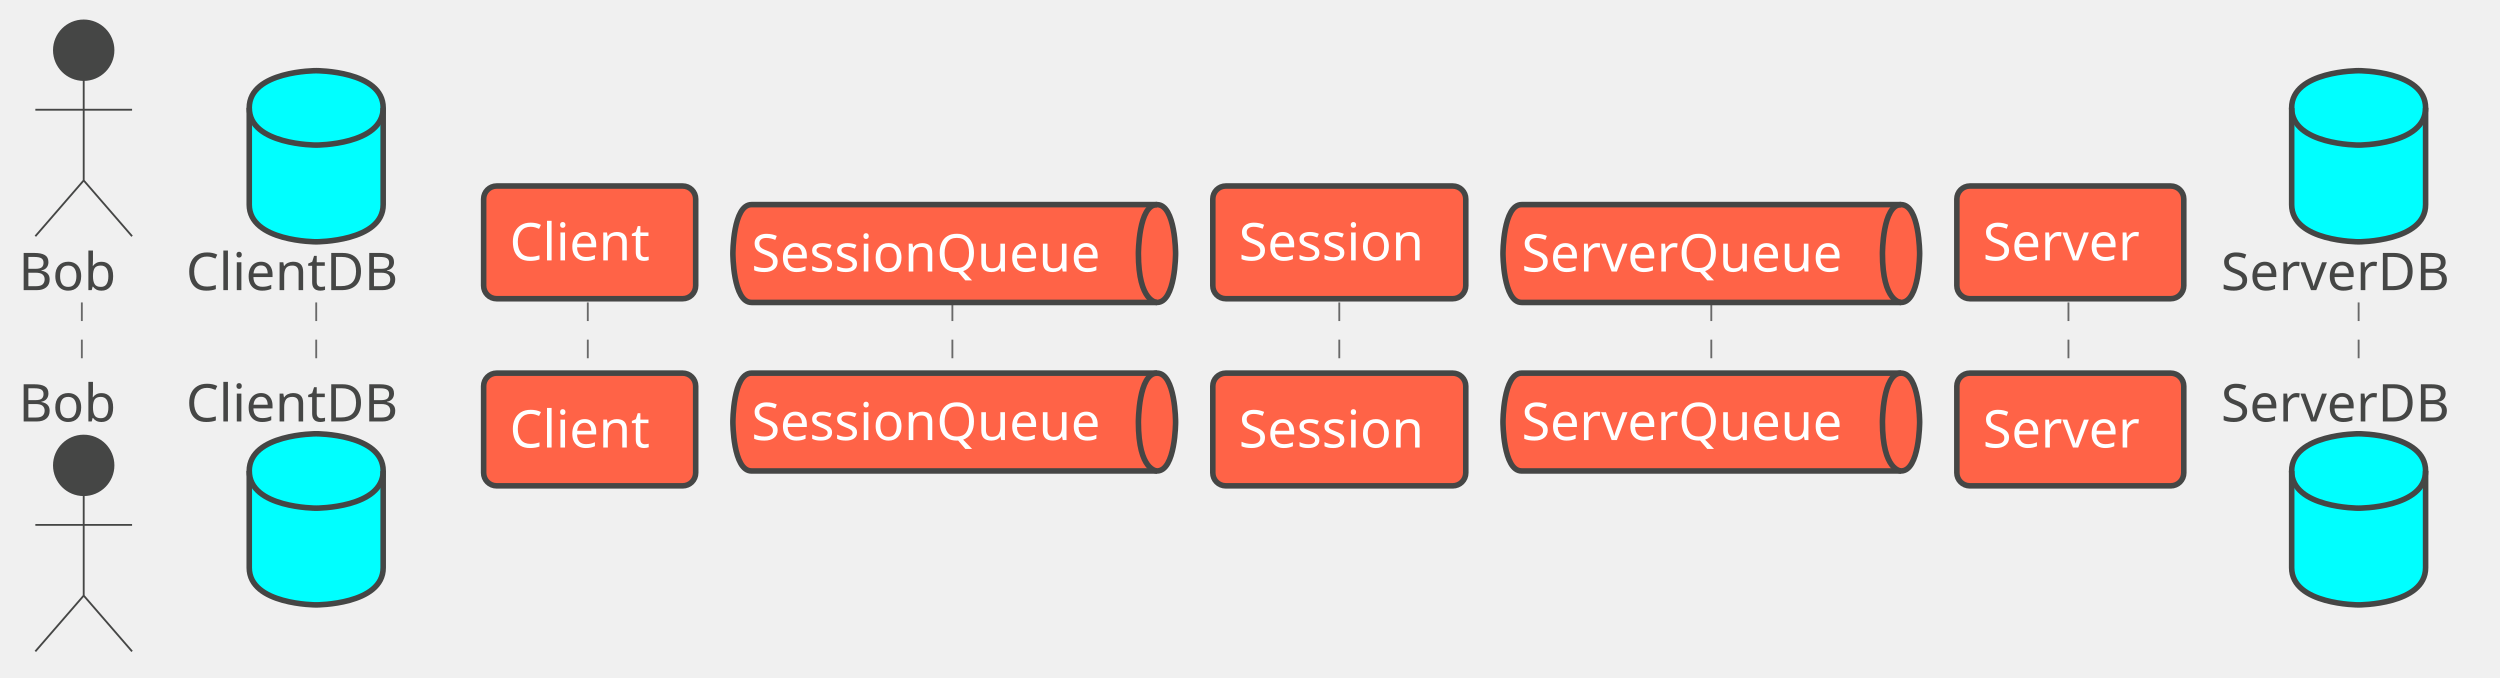
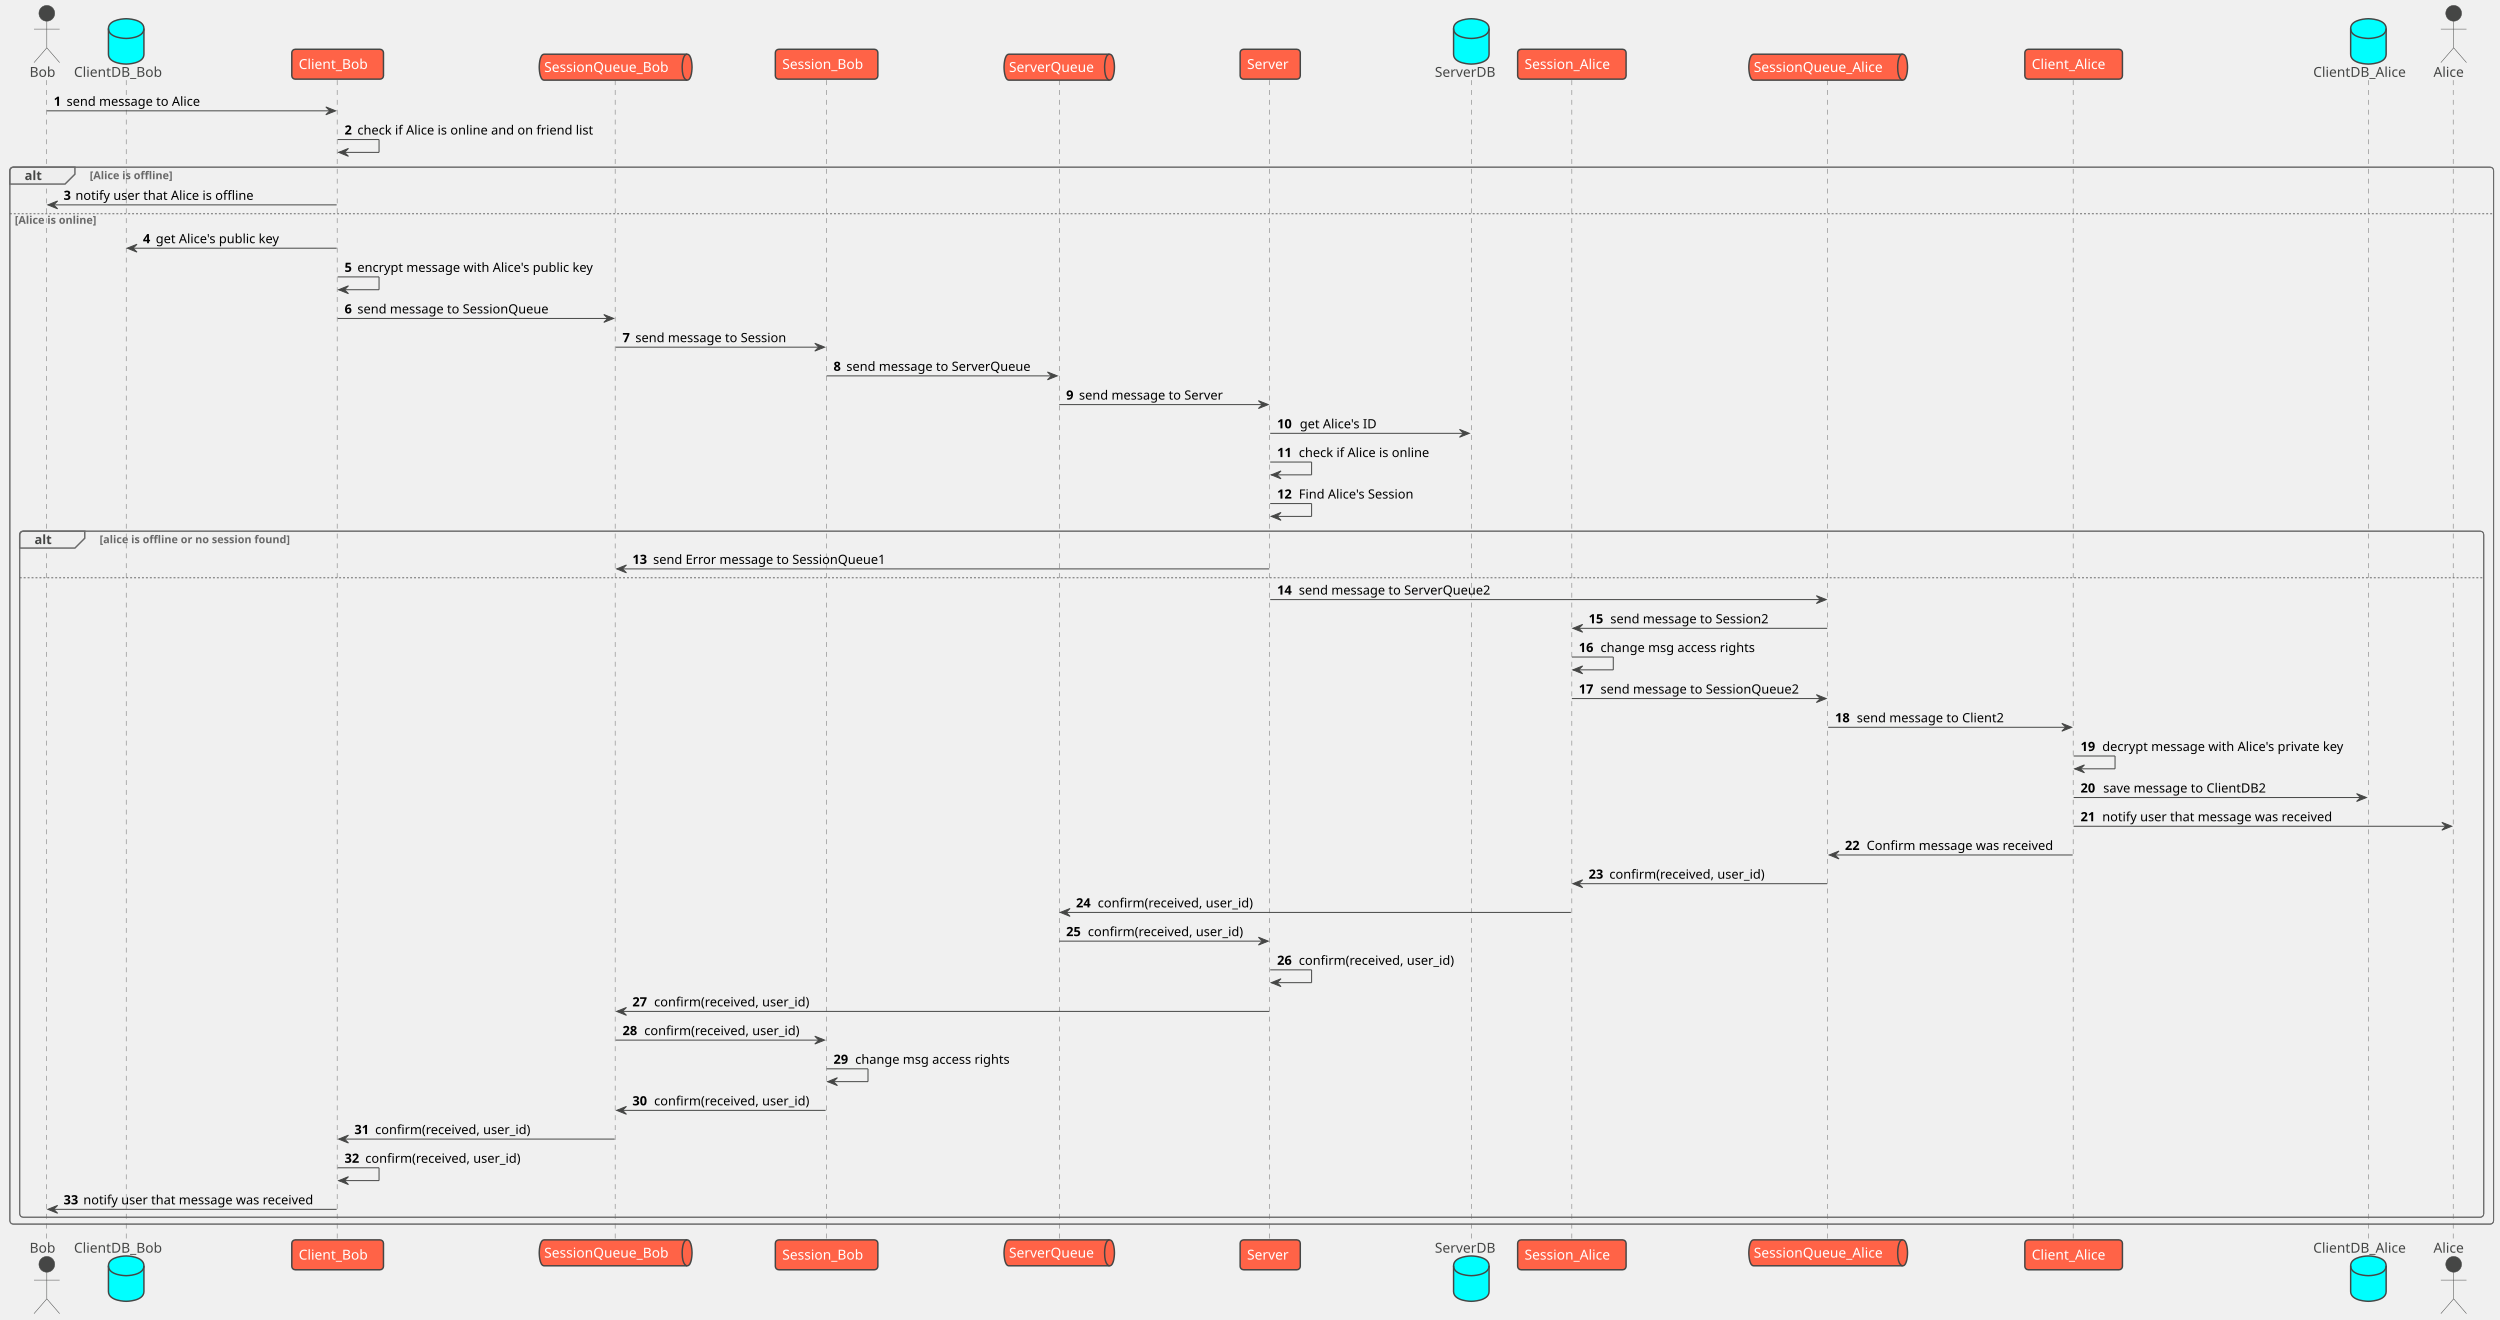
- <svg xmlns="http://www.w3.org/2000/svg" contentStyleType="text/css" height="182px" preserveAspectRatio="none" style="width:672px;height:182px;background:#FFFFFF;" version="1.1" viewBox="0 0 672 182" width="672px" zoomAndPan="magnify">
+ <svg xmlns="http://www.w3.org/2000/svg" contentStyleType="text/css" height="1339px" preserveAspectRatio="none" style="width:2536px;height:1339px;background:#FFFFFF;" version="1.1" viewBox="0 0 2536 1339" width="2536px" zoomAndPan="magnify">
  <defs />
  <g>
-     <line style="stroke:#696969;stroke-width:0.5;stroke-dasharray:5.0,5.0;" x1="22" x2="22" y1="81.297" y2="101.297" />
-     <line style="stroke:#696969;stroke-width:0.5;stroke-dasharray:5.0,5.0;" x1="85" x2="85" y1="81.297" y2="101.297" />
-     <line style="stroke:#696969;stroke-width:0.5;stroke-dasharray:5.0,5.0;" x1="158" x2="158" y1="81.297" y2="101.297" />
-     <line style="stroke:#696969;stroke-width:0.5;stroke-dasharray:5.0,5.0;" x1="256" x2="256" y1="81.297" y2="101.297" />
-     <line style="stroke:#696969;stroke-width:0.5;stroke-dasharray:5.0,5.0;" x1="360" x2="360" y1="81.297" y2="101.297" />
-     <line style="stroke:#696969;stroke-width:0.5;stroke-dasharray:5.0,5.0;" x1="460" x2="460" y1="81.297" y2="101.297" />
-     <line style="stroke:#696969;stroke-width:0.5;stroke-dasharray:5.0,5.0;" x1="556" x2="556" y1="81.297" y2="101.297" />
-     <line style="stroke:#696969;stroke-width:0.5;stroke-dasharray:5.0,5.0;" x1="634" x2="634" y1="81.297" y2="101.297" />
-     <text fill="#454645" font-family="sans-serif" font-size="14" lengthAdjust="spacing" textLength="29" x="5" y="77.995">Bob</text>
-     <ellipse cx="22.5" cy="13.5" fill="#454645" rx="8" ry="8" style="stroke:#454645;stroke-width:0.5;" />
-     <path d="M22.5,21.5 L22.5,48.5 M9.5,29.5 L35.5,29.5 M22.5,48.5 L9.5,63.5 M22.5,48.5 L35.5,63.5 " fill="none" style="stroke:#454645;stroke-width:0.5;" />
-     <text fill="#454645" font-family="sans-serif" font-size="14" lengthAdjust="spacing" textLength="29" x="5" y="113.292">Bob</text>
-     <ellipse cx="22.5" cy="125.094" fill="#454645" rx="8" ry="8" style="stroke:#454645;stroke-width:0.5;" />
-     <path d="M22.5,133.094 L22.5,160.094 M9.5,141.094 L35.5,141.094 M22.5,160.094 L9.5,175.094 M22.5,160.094 L35.5,175.094 " fill="none" style="stroke:#454645;stroke-width:0.5;" />
-     <text fill="#454645" font-family="sans-serif" font-size="14" lengthAdjust="spacing" textLength="64" x="50" y="77.995">ClientDB</text>
-     <path d="M67,29 C67,19 85,19 85,19 C85,19 103,19 103,29 L103,55 C103,65 85,65 85,65 C85,65 67,65 67,55 L67,29 " fill="#00FFFF" style="stroke:#454645;stroke-width:1.5;" />
-     <path d="M67,29 C67,39 85,39 85,39 C85,39 103,39 103,29 " fill="none" style="stroke:#454645;stroke-width:1.5;" />
-     <text fill="#454645" font-family="sans-serif" font-size="14" lengthAdjust="spacing" textLength="64" x="50" y="113.292">ClientDB</text>
-     <path d="M67,126.594 C67,116.594 85,116.594 85,116.594 C85,116.594 103,116.594 103,126.594 L103,152.594 C103,162.594 85,162.594 85,162.594 C85,162.594 67,162.594 67,152.594 L67,126.594 " fill="#00FFFF" style="stroke:#454645;stroke-width:1.5;" />
-     <path d="M67,126.594 C67,136.594 85,136.594 85,136.594 C85,136.594 103,136.594 103,126.594 " fill="none" style="stroke:#454645;stroke-width:1.5;" />
-     <rect fill="#FF6347" height="30.297" rx="3.5" ry="3.5" style="stroke:#454645;stroke-width:1.5;" width="57" x="130" y="50" />
-     <text fill="#FFFFFF" font-family="sans-serif" font-size="14" lengthAdjust="spacing" textLength="43" x="137" y="69.995">Client</text>
-     <rect fill="#FF6347" height="30.297" rx="3.5" ry="3.5" style="stroke:#454645;stroke-width:1.5;" width="57" x="130" y="100.297" />
-     <text fill="#FFFFFF" font-family="sans-serif" font-size="14" lengthAdjust="spacing" textLength="43" x="137" y="120.292">Client</text>
-     <path d="M202,55 L311,55 C316,55 316,68.148 316,68.148 C316,68.148 316,81.297 311,81.297 L202,81.297 C197,81.297 197,68.148 197,68.148 C197,68.148 197,55 202,55 " fill="#FF6347" style="stroke:#454645;stroke-width:1.5;" />
-     <path d="M311,55 C306,55 306,68.148 306,68.148 C306,81.297 311,81.297 311,81.297 " fill="none" style="stroke:#454645;stroke-width:1.5;" />
-     <text fill="#FFFFFF" font-family="sans-serif" font-size="14" lengthAdjust="spacing" textLength="99" x="202" y="72.995">SessionQueue</text>
-     <path d="M202,100.297 L311,100.297 C316,100.297 316,113.445 316,113.445 C316,113.445 316,126.594 311,126.594 L202,126.594 C197,126.594 197,113.445 197,113.445 C197,113.445 197,100.297 202,100.297 " fill="#FF6347" style="stroke:#454645;stroke-width:1.5;" />
-     <path d="M311,100.297 C306,100.297 306,113.445 306,113.445 C306,126.594 311,126.594 311,126.594 " fill="none" style="stroke:#454645;stroke-width:1.5;" />
-     <text fill="#FFFFFF" font-family="sans-serif" font-size="14" lengthAdjust="spacing" textLength="99" x="202" y="118.292">SessionQueue</text>
-     <rect fill="#FF6347" height="30.297" rx="3.5" ry="3.5" style="stroke:#454645;stroke-width:1.5;" width="68" x="326" y="50" />
-     <text fill="#FFFFFF" font-family="sans-serif" font-size="14" lengthAdjust="spacing" textLength="54" x="333" y="69.995">Session</text>
-     <rect fill="#FF6347" height="30.297" rx="3.5" ry="3.5" style="stroke:#454645;stroke-width:1.5;" width="68" x="326" y="100.297" />
-     <text fill="#FFFFFF" font-family="sans-serif" font-size="14" lengthAdjust="spacing" textLength="54" x="333" y="120.292">Session</text>
-     <path d="M409,55 L511,55 C516,55 516,68.148 516,68.148 C516,68.148 516,81.297 511,81.297 L409,81.297 C404,81.297 404,68.148 404,68.148 C404,68.148 404,55 409,55 " fill="#FF6347" style="stroke:#454645;stroke-width:1.5;" />
-     <path d="M511,55 C506,55 506,68.148 506,68.148 C506,81.297 511,81.297 511,81.297 " fill="none" style="stroke:#454645;stroke-width:1.5;" />
-     <text fill="#FFFFFF" font-family="sans-serif" font-size="14" lengthAdjust="spacing" textLength="92" x="409" y="72.995">ServerQueue</text>
-     <path d="M409,100.297 L511,100.297 C516,100.297 516,113.445 516,113.445 C516,113.445 516,126.594 511,126.594 L409,126.594 C404,126.594 404,113.445 404,113.445 C404,113.445 404,100.297 409,100.297 " fill="#FF6347" style="stroke:#454645;stroke-width:1.5;" />
-     <path d="M511,100.297 C506,100.297 506,113.445 506,113.445 C506,126.594 511,126.594 511,126.594 " fill="none" style="stroke:#454645;stroke-width:1.5;" />
-     <text fill="#FFFFFF" font-family="sans-serif" font-size="14" lengthAdjust="spacing" textLength="92" x="409" y="118.292">ServerQueue</text>
-     <rect fill="#FF6347" height="30.297" rx="3.5" ry="3.5" style="stroke:#454645;stroke-width:1.5;" width="61" x="526" y="50" />
-     <text fill="#FFFFFF" font-family="sans-serif" font-size="14" lengthAdjust="spacing" textLength="47" x="533" y="69.995">Server</text>
-     <rect fill="#FF6347" height="30.297" rx="3.5" ry="3.5" style="stroke:#454645;stroke-width:1.5;" width="61" x="526" y="100.297" />
-     <text fill="#FFFFFF" font-family="sans-serif" font-size="14" lengthAdjust="spacing" textLength="47" x="533" y="120.292">Server</text>
-     <text fill="#454645" font-family="sans-serif" font-size="14" lengthAdjust="spacing" textLength="68" x="597" y="77.995">ServerDB</text>
-     <path d="M616,29 C616,19 634,19 634,19 C634,19 652,19 652,29 L652,55 C652,65 634,65 634,65 C634,65 616,65 616,55 L616,29 " fill="#00FFFF" style="stroke:#454645;stroke-width:1.5;" />
-     <path d="M616,29 C616,39 634,39 634,39 C634,39 652,39 652,29 " fill="none" style="stroke:#454645;stroke-width:1.5;" />
-     <text fill="#454645" font-family="sans-serif" font-size="14" lengthAdjust="spacing" textLength="68" x="597" y="113.292">ServerDB</text>
-     <path d="M616,126.594 C616,116.594 634,116.594 634,116.594 C634,116.594 652,116.594 652,126.594 L652,152.594 C652,162.594 634,162.594 634,162.594 C634,162.594 616,162.594 616,152.594 L616,126.594 " fill="#00FFFF" style="stroke:#454645;stroke-width:1.5;" />
-     <path d="M616,126.594 C616,136.594 634,136.594 634,136.594 C634,136.594 652,136.594 652,126.594 " fill="none" style="stroke:#454645;stroke-width:1.5;" />
+     <rect fill="none" height="1072.188" rx="3.5" ry="3.5" style="stroke:#696969;stroke-width:1.0;" width="2519.5" x="10" y="169.562" />
+     <rect fill="none" height="695.922" rx="3.5" ry="3.5" style="stroke:#696969;stroke-width:1.0;" width="2499.5" x="20" y="538.828" />
+     <line style="stroke:#696969;stroke-width:0.5;stroke-dasharray:5.0,5.0;" x1="47" x2="47" y1="81.297" y2="1258.75" />
+     <line style="stroke:#696969;stroke-width:0.5;stroke-dasharray:5.0,5.0;" x1="128" x2="128" y1="81.297" y2="1258.75" />
+     <line style="stroke:#696969;stroke-width:0.5;stroke-dasharray:5.0,5.0;" x1="342" x2="342" y1="81.297" y2="1258.75" />
+     <line style="stroke:#696969;stroke-width:0.5;stroke-dasharray:5.0,5.0;" x1="624" x2="624" y1="81.297" y2="1258.75" />
+     <line style="stroke:#696969;stroke-width:0.5;stroke-dasharray:5.0,5.0;" x1="838.5" x2="838.5" y1="81.297" y2="1258.75" />
+     <line style="stroke:#696969;stroke-width:0.5;stroke-dasharray:5.0,5.0;" x1="1074.5" x2="1074.5" y1="81.297" y2="1258.75" />
+     <line style="stroke:#696969;stroke-width:0.5;stroke-dasharray:5.0,5.0;" x1="1288" x2="1288" y1="81.297" y2="1258.75" />
+     <line style="stroke:#696969;stroke-width:0.5;stroke-dasharray:5.0,5.0;" x1="1492.5" x2="1492.5" y1="81.297" y2="1258.75" />
+     <line style="stroke:#696969;stroke-width:0.5;stroke-dasharray:5.0,5.0;" x1="1594.5" x2="1594.5" y1="81.297" y2="1258.75" />
+     <line style="stroke:#696969;stroke-width:0.5;stroke-dasharray:5.0,5.0;" x1="1854" x2="1854" y1="81.297" y2="1258.75" />
+     <line style="stroke:#696969;stroke-width:0.5;stroke-dasharray:5.0,5.0;" x1="2103" x2="2103" y1="81.297" y2="1258.75" />
+     <line style="stroke:#696969;stroke-width:0.5;stroke-dasharray:5.0,5.0;" x1="2402.5" x2="2402.5" y1="81.297" y2="1258.75" />
+     <line style="stroke:#696969;stroke-width:0.5;stroke-dasharray:5.0,5.0;" x1="2488.5" x2="2488.5" y1="81.297" y2="1258.75" />
+     <text fill="#454645" font-family="sans-serif" font-size="14" lengthAdjust="spacing" textLength="29" x="30" y="77.995">Bob</text>
+     <ellipse cx="47.5" cy="13.5" fill="#454645" rx="8" ry="8" style="stroke:#454645;stroke-width:0.5;" />
+     <path d="M47.5,21.5 L47.5,48.5 M34.5,29.5 L60.5,29.5 M47.5,48.5 L34.5,63.5 M47.5,48.5 L60.5,63.5 " fill="none" style="stroke:#454645;stroke-width:0.5;" />
+     <text fill="#454645" font-family="sans-serif" font-size="14" lengthAdjust="spacing" textLength="29" x="30" y="1270.745">Bob</text>
+     <ellipse cx="47.5" cy="1282.547" fill="#454645" rx="8" ry="8" style="stroke:#454645;stroke-width:0.5;" />
+     <path d="M47.5,1290.547 L47.5,1317.547 M34.5,1298.547 L60.5,1298.547 M47.5,1317.547 L34.5,1332.547 M47.5,1317.547 L60.5,1332.547 " fill="none" style="stroke:#454645;stroke-width:0.5;" />
+     <text fill="#454645" font-family="sans-serif" font-size="14" lengthAdjust="spacing" textLength="100" x="75" y="77.995">ClientDB_Bob</text>
+     <path d="M110,29 C110,19 128,19 128,19 C128,19 146,19 146,29 L146,55 C146,65 128,65 128,65 C128,65 110,65 110,55 L110,29 " fill="#00FFFF" style="stroke:#454645;stroke-width:1.5;" />
+     <path d="M110,29 C110,39 128,39 128,39 C128,39 146,39 146,29 " fill="none" style="stroke:#454645;stroke-width:1.5;" />
+     <text fill="#454645" font-family="sans-serif" font-size="14" lengthAdjust="spacing" textLength="100" x="75" y="1270.745">ClientDB_Bob</text>
+     <path d="M110,1284.047 C110,1274.047 128,1274.047 128,1274.047 C128,1274.047 146,1274.047 146,1284.047 L146,1310.047 C146,1320.047 128,1320.047 128,1320.047 C128,1320.047 110,1320.047 110,1310.047 L110,1284.047 " fill="#00FFFF" style="stroke:#454645;stroke-width:1.5;" />
+     <path d="M110,1284.047 C110,1294.047 128,1294.047 128,1294.047 C128,1294.047 146,1294.047 146,1284.047 " fill="none" style="stroke:#454645;stroke-width:1.5;" />
+     <rect fill="#FF6347" height="30.297" rx="3.5" ry="3.5" style="stroke:#454645;stroke-width:1.5;" width="93" x="296" y="50" />
+     <text fill="#FFFFFF" font-family="sans-serif" font-size="14" lengthAdjust="spacing" textLength="79" x="303" y="69.995">Client_Bob</text>
+     <rect fill="#FF6347" height="30.297" rx="3.5" ry="3.5" style="stroke:#454645;stroke-width:1.5;" width="93" x="296" y="1257.75" />
+     <text fill="#FFFFFF" font-family="sans-serif" font-size="14" lengthAdjust="spacing" textLength="79" x="303" y="1277.745">Client_Bob</text>
+     <path d="M552,55 L697,55 C702,55 702,68.148 702,68.148 C702,68.148 702,81.297 697,81.297 L552,81.297 C547,81.297 547,68.148 547,68.148 C547,68.148 547,55 552,55 " fill="#FF6347" style="stroke:#454645;stroke-width:1.5;" />
+     <path d="M697,55 C692,55 692,68.148 692,68.148 C692,81.297 697,81.297 697,81.297 " fill="none" style="stroke:#454645;stroke-width:1.5;" />
+     <text fill="#FFFFFF" font-family="sans-serif" font-size="14" lengthAdjust="spacing" textLength="135" x="552" y="72.995">SessionQueue_Bob</text>
+     <path d="M552,1257.75 L697,1257.75 C702,1257.75 702,1270.898 702,1270.898 C702,1270.898 702,1284.047 697,1284.047 L552,1284.047 C547,1284.047 547,1270.898 547,1270.898 C547,1270.898 547,1257.75 552,1257.75 " fill="#FF6347" style="stroke:#454645;stroke-width:1.5;" />
+     <path d="M697,1257.75 C692,1257.75 692,1270.898 692,1270.898 C692,1284.047 697,1284.047 697,1284.047 " fill="none" style="stroke:#454645;stroke-width:1.5;" />
+     <text fill="#FFFFFF" font-family="sans-serif" font-size="14" lengthAdjust="spacing" textLength="135" x="552" y="1275.745">SessionQueue_Bob</text>
+     <rect fill="#FF6347" height="30.297" rx="3.5" ry="3.5" style="stroke:#454645;stroke-width:1.5;" width="104" x="786.5" y="50" />
+     <text fill="#FFFFFF" font-family="sans-serif" font-size="14" lengthAdjust="spacing" textLength="90" x="793.5" y="69.995">Session_Bob</text>
+     <rect fill="#FF6347" height="30.297" rx="3.5" ry="3.5" style="stroke:#454645;stroke-width:1.5;" width="104" x="786.5" y="1257.75" />
+     <text fill="#FFFFFF" font-family="sans-serif" font-size="14" lengthAdjust="spacing" textLength="90" x="793.5" y="1277.745">Session_Bob</text>
+     <path d="M1023.5,55 L1125.5,55 C1130.5,55 1130.5,68.148 1130.5,68.148 C1130.5,68.148 1130.5,81.297 1125.5,81.297 L1023.5,81.297 C1018.5,81.297 1018.5,68.148 1018.5,68.148 C1018.5,68.148 1018.5,55 1023.5,55 " fill="#FF6347" style="stroke:#454645;stroke-width:1.5;" />
+     <path d="M1125.5,55 C1120.5,55 1120.5,68.148 1120.5,68.148 C1120.5,81.297 1125.5,81.297 1125.5,81.297 " fill="none" style="stroke:#454645;stroke-width:1.5;" />
+     <text fill="#FFFFFF" font-family="sans-serif" font-size="14" lengthAdjust="spacing" textLength="92" x="1023.5" y="72.995">ServerQueue</text>
+     <path d="M1023.5,1257.75 L1125.5,1257.75 C1130.5,1257.75 1130.5,1270.898 1130.5,1270.898 C1130.5,1270.898 1130.5,1284.047 1125.5,1284.047 L1023.5,1284.047 C1018.5,1284.047 1018.5,1270.898 1018.5,1270.898 C1018.5,1270.898 1018.5,1257.75 1023.5,1257.75 " fill="#FF6347" style="stroke:#454645;stroke-width:1.5;" />
+     <path d="M1125.5,1257.75 C1120.5,1257.75 1120.5,1270.898 1120.5,1270.898 C1120.5,1284.047 1125.5,1284.047 1125.5,1284.047 " fill="none" style="stroke:#454645;stroke-width:1.5;" />
+     <text fill="#FFFFFF" font-family="sans-serif" font-size="14" lengthAdjust="spacing" textLength="92" x="1023.5" y="1275.745">ServerQueue</text>
+     <rect fill="#FF6347" height="30.297" rx="3.5" ry="3.5" style="stroke:#454645;stroke-width:1.5;" width="61" x="1258" y="50" />
+     <text fill="#FFFFFF" font-family="sans-serif" font-size="14" lengthAdjust="spacing" textLength="47" x="1265" y="69.995">Server</text>
+     <rect fill="#FF6347" height="30.297" rx="3.5" ry="3.5" style="stroke:#454645;stroke-width:1.5;" width="61" x="1258" y="1257.75" />
+     <text fill="#FFFFFF" font-family="sans-serif" font-size="14" lengthAdjust="spacing" textLength="47" x="1265" y="1277.745">Server</text>
+     <text fill="#454645" font-family="sans-serif" font-size="14" lengthAdjust="spacing" textLength="68" x="1455.5" y="77.995">ServerDB</text>
+     <path d="M1474.5,29 C1474.5,19 1492.5,19 1492.5,19 C1492.5,19 1510.5,19 1510.5,29 L1510.5,55 C1510.5,65 1492.5,65 1492.5,65 C1492.5,65 1474.5,65 1474.5,55 L1474.5,29 " fill="#00FFFF" style="stroke:#454645;stroke-width:1.5;" />
+     <path d="M1474.5,29 C1474.5,39 1492.5,39 1492.5,39 C1492.5,39 1510.5,39 1510.5,29 " fill="none" style="stroke:#454645;stroke-width:1.5;" />
+     <text fill="#454645" font-family="sans-serif" font-size="14" lengthAdjust="spacing" textLength="68" x="1455.5" y="1270.745">ServerDB</text>
+     <path d="M1474.5,1284.047 C1474.5,1274.047 1492.5,1274.047 1492.5,1274.047 C1492.5,1274.047 1510.5,1274.047 1510.5,1284.047 L1510.5,1310.047 C1510.5,1320.047 1492.5,1320.047 1492.5,1320.047 C1492.5,1320.047 1474.5,1320.047 1474.5,1310.047 L1474.5,1284.047 " fill="#00FFFF" style="stroke:#454645;stroke-width:1.5;" />
+     <path d="M1474.5,1284.047 C1474.5,1294.047 1492.5,1294.047 1492.5,1294.047 C1492.5,1294.047 1510.5,1294.047 1510.5,1284.047 " fill="none" style="stroke:#454645;stroke-width:1.5;" />
+     <rect fill="#FF6347" height="30.297" rx="3.5" ry="3.5" style="stroke:#454645;stroke-width:1.5;" width="110" x="1539.5" y="50" />
+     <text fill="#FFFFFF" font-family="sans-serif" font-size="14" lengthAdjust="spacing" textLength="96" x="1546.5" y="69.995">Session_Alice</text>
+     <rect fill="#FF6347" height="30.297" rx="3.5" ry="3.5" style="stroke:#454645;stroke-width:1.5;" width="110" x="1539.5" y="1257.75" />
+     <text fill="#FFFFFF" font-family="sans-serif" font-size="14" lengthAdjust="spacing" textLength="96" x="1546.5" y="1277.745">Session_Alice</text>
+     <path d="M1779,55 L1930,55 C1935,55 1935,68.148 1935,68.148 C1935,68.148 1935,81.297 1930,81.297 L1779,81.297 C1774,81.297 1774,68.148 1774,68.148 C1774,68.148 1774,55 1779,55 " fill="#FF6347" style="stroke:#454645;stroke-width:1.5;" />
+     <path d="M1930,55 C1925,55 1925,68.148 1925,68.148 C1925,81.297 1930,81.297 1930,81.297 " fill="none" style="stroke:#454645;stroke-width:1.5;" />
+     <text fill="#FFFFFF" font-family="sans-serif" font-size="14" lengthAdjust="spacing" textLength="141" x="1779" y="72.995">SessionQueue_Alice</text>
+     <path d="M1779,1257.75 L1930,1257.75 C1935,1257.75 1935,1270.898 1935,1270.898 C1935,1270.898 1935,1284.047 1930,1284.047 L1779,1284.047 C1774,1284.047 1774,1270.898 1774,1270.898 C1774,1270.898 1774,1257.75 1779,1257.75 " fill="#FF6347" style="stroke:#454645;stroke-width:1.5;" />
+     <path d="M1930,1257.75 C1925,1257.75 1925,1270.898 1925,1270.898 C1925,1284.047 1930,1284.047 1930,1284.047 " fill="none" style="stroke:#454645;stroke-width:1.5;" />
+     <text fill="#FFFFFF" font-family="sans-serif" font-size="14" lengthAdjust="spacing" textLength="141" x="1779" y="1275.745">SessionQueue_Alice</text>
+     <rect fill="#FF6347" height="30.297" rx="3.5" ry="3.5" style="stroke:#454645;stroke-width:1.5;" width="99" x="2054" y="50" />
+     <text fill="#FFFFFF" font-family="sans-serif" font-size="14" lengthAdjust="spacing" textLength="85" x="2061" y="69.995">Client_Alice</text>
+     <rect fill="#FF6347" height="30.297" rx="3.5" ry="3.5" style="stroke:#454645;stroke-width:1.5;" width="99" x="2054" y="1257.75" />
+     <text fill="#FFFFFF" font-family="sans-serif" font-size="14" lengthAdjust="spacing" textLength="85" x="2061" y="1277.745">Client_Alice</text>
+     <text fill="#454645" font-family="sans-serif" font-size="14" lengthAdjust="spacing" textLength="106" x="2346.5" y="77.995">ClientDB_Alice</text>
+     <path d="M2384.5,29 C2384.5,19 2402.5,19 2402.5,19 C2402.5,19 2420.5,19 2420.5,29 L2420.5,55 C2420.5,65 2402.5,65 2402.5,65 C2402.5,65 2384.5,65 2384.5,55 L2384.5,29 " fill="#00FFFF" style="stroke:#454645;stroke-width:1.5;" />
+     <path d="M2384.5,29 C2384.5,39 2402.5,39 2402.5,39 C2402.5,39 2420.5,39 2420.5,29 " fill="none" style="stroke:#454645;stroke-width:1.5;" />
+     <text fill="#454645" font-family="sans-serif" font-size="14" lengthAdjust="spacing" textLength="106" x="2346.5" y="1270.745">ClientDB_Alice</text>
+     <path d="M2384.5,1284.047 C2384.5,1274.047 2402.5,1274.047 2402.5,1274.047 C2402.5,1274.047 2420.5,1274.047 2420.5,1284.047 L2420.5,1310.047 C2420.5,1320.047 2402.5,1320.047 2402.5,1320.047 C2402.5,1320.047 2384.5,1320.047 2384.5,1310.047 L2384.5,1284.047 " fill="#00FFFF" style="stroke:#454645;stroke-width:1.5;" />
+     <path d="M2384.5,1284.047 C2384.5,1294.047 2402.5,1294.047 2402.5,1294.047 C2402.5,1294.047 2420.5,1294.047 2420.5,1284.047 " fill="none" style="stroke:#454645;stroke-width:1.5;" />
+     <text fill="#454645" font-family="sans-serif" font-size="14" lengthAdjust="spacing" textLength="35" x="2468.5" y="77.995">Alice</text>
+     <ellipse cx="2489" cy="13.5" fill="#454645" rx="8" ry="8" style="stroke:#454645;stroke-width:0.5;" />
+     <path d="M2489,21.5 L2489,48.5 M2476,29.5 L2502,29.5 M2489,48.5 L2476,63.5 M2489,48.5 L2502,63.5 " fill="none" style="stroke:#454645;stroke-width:0.5;" />
+     <text fill="#454645" font-family="sans-serif" font-size="14" lengthAdjust="spacing" textLength="35" x="2468.5" y="1270.745">Alice</text>
+     <ellipse cx="2489" cy="1282.547" fill="#454645" rx="8" ry="8" style="stroke:#454645;stroke-width:0.5;" />
+     <path d="M2489,1290.547 L2489,1317.547 M2476,1298.547 L2502,1298.547 M2489,1317.547 L2476,1332.547 M2489,1317.547 L2502,1332.547 " fill="none" style="stroke:#454645;stroke-width:0.5;" />
+     <polygon fill="#454645" points="330.5,108.43,340.5,112.43,330.5,116.43,334.5,112.43" style="stroke:#454645;stroke-width:1.0;" />
+     <line style="stroke:#454645;stroke-width:1.0;" x1="47.5" x2="336.5" y1="112.43" y2="112.43" />
+     <text fill="#000000" font-family="sans-serif" font-size="13" font-weight="bold" lengthAdjust="spacing" textLength="9" x="54.5" y="107.364">1</text>
+     <text fill="#000000" font-family="sans-serif" font-size="13" lengthAdjust="spacing" textLength="145" x="67.5" y="107.364">send message to Alice</text>
+     <line style="stroke:#454645;stroke-width:1.0;" x1="342.5" x2="384.5" y1="141.562" y2="141.562" />
+     <line style="stroke:#454645;stroke-width:1.0;" x1="384.5" x2="384.5" y1="141.562" y2="154.562" />
+     <line style="stroke:#454645;stroke-width:1.0;" x1="343.5" x2="384.5" y1="154.562" y2="154.562" />
+     <polygon fill="#454645" points="353.5,150.562,343.5,154.562,353.5,158.562,349.5,154.562" style="stroke:#454645;stroke-width:1.0;" />
+     <text fill="#000000" font-family="sans-serif" font-size="13" font-weight="bold" lengthAdjust="spacing" textLength="9" x="349.5" y="136.497">2</text>
+     <text fill="#000000" font-family="sans-serif" font-size="13" lengthAdjust="spacing" textLength="250" x="362.5" y="136.497">check if Alice is online and on friend list</text>
+     <path d="M13.5,169.562 L76,169.562 L76,176.695 L66,186.695 L10,186.695 L10,173.062 A3.5,3.5 0 0 1 13.5,169.562 " fill="#EEEEEE" style="stroke:#696969;stroke-width:1.5;" />
+     <rect fill="none" height="1072.188" rx="3.5" ry="3.5" style="stroke:#696969;stroke-width:1.0;" width="2519.5" x="10" y="169.562" />
+     <text fill="#454645" font-family="sans-serif" font-size="13" font-weight="bold" lengthAdjust="spacing" textLength="21" x="25" y="182.629">alt</text>
+     <text fill="#696969" font-family="sans-serif" font-size="11" font-weight="bold" lengthAdjust="spacing" textLength="108" x="91" y="181.773">[Alice is offline]</text>
+     <polygon fill="#454645" points="58.5,203.828,48.5,207.828,58.5,211.828,54.5,207.828" style="stroke:#454645;stroke-width:1.0;" />
+     <line style="stroke:#454645;stroke-width:1.0;" x1="52.5" x2="341.5" y1="207.828" y2="207.828" />
+     <text fill="#000000" font-family="sans-serif" font-size="13" font-weight="bold" lengthAdjust="spacing" textLength="8" x="64.5" y="202.762">3</text>
+     <text fill="#000000" font-family="sans-serif" font-size="13" lengthAdjust="spacing" textLength="191" x="76.5" y="202.762">notify user that Alice is offline</text>
+     <line style="stroke:#696969;stroke-width:1.0;stroke-dasharray:2.0,2.0;" x1="10" x2="2529.5" y1="216.828" y2="216.828" />
+     <text fill="#696969" font-family="sans-serif" font-size="11" font-weight="bold" lengthAdjust="spacing" textLength="102" x="15" y="227.039">[Alice is online]</text>
+     <polygon fill="#454645" points="139,247.766,129,251.766,139,255.766,135,251.766" style="stroke:#454645;stroke-width:1.0;" />
+     <line style="stroke:#454645;stroke-width:1.0;" x1="133" x2="341.5" y1="251.766" y2="251.766" />
+     <text fill="#000000" font-family="sans-serif" font-size="13" font-weight="bold" lengthAdjust="spacing" textLength="9" x="145" y="246.7">4</text>
+     <text fill="#000000" font-family="sans-serif" font-size="13" lengthAdjust="spacing" textLength="133" x="158" y="246.7">get Alice's public key</text>
+     <line style="stroke:#454645;stroke-width:1.0;" x1="342.5" x2="384.5" y1="280.898" y2="280.898" />
+     <line style="stroke:#454645;stroke-width:1.0;" x1="384.5" x2="384.5" y1="280.898" y2="293.898" />
+     <line style="stroke:#454645;stroke-width:1.0;" x1="343.5" x2="384.5" y1="293.898" y2="293.898" />
+     <polygon fill="#454645" points="353.5,289.898,343.5,293.898,353.5,297.898,349.5,293.898" style="stroke:#454645;stroke-width:1.0;" />
+     <text fill="#000000" font-family="sans-serif" font-size="13" font-weight="bold" lengthAdjust="spacing" textLength="9" x="349.5" y="275.832">5</text>
+     <text fill="#000000" font-family="sans-serif" font-size="13" lengthAdjust="spacing" textLength="255" x="362.5" y="275.832">encrypt message with Alice's public key</text>
+     <polygon fill="#454645" points="612.5,319.031,622.5,323.031,612.5,327.031,616.5,323.031" style="stroke:#454645;stroke-width:1.0;" />
+     <line style="stroke:#454645;stroke-width:1.0;" x1="342.5" x2="618.5" y1="323.031" y2="323.031" />
+     <text fill="#000000" font-family="sans-serif" font-size="13" font-weight="bold" lengthAdjust="spacing" textLength="9" x="349.5" y="317.965">6</text>
+     <text fill="#000000" font-family="sans-serif" font-size="13" lengthAdjust="spacing" textLength="206" x="362.5" y="317.965">send message to SessionQueue</text>
+     <polygon fill="#454645" points="826.5,348.164,836.5,352.164,826.5,356.164,830.5,352.164" style="stroke:#454645;stroke-width:1.0;" />
+     <line style="stroke:#454645;stroke-width:1.0;" x1="624.5" x2="832.5" y1="352.164" y2="352.164" />
+     <text fill="#000000" font-family="sans-serif" font-size="13" font-weight="bold" lengthAdjust="spacing" textLength="9" x="631.5" y="347.098">7</text>
+     <text fill="#000000" font-family="sans-serif" font-size="13" lengthAdjust="spacing" textLength="164" x="644.5" y="347.098">send message to Session</text>
+     <polygon fill="#454645" points="1062.5,377.297,1072.5,381.297,1062.5,385.297,1066.5,381.297" style="stroke:#454645;stroke-width:1.0;" />
+     <line style="stroke:#454645;stroke-width:1.0;" x1="838.5" x2="1068.5" y1="381.297" y2="381.297" />
+     <text fill="#000000" font-family="sans-serif" font-size="13" font-weight="bold" lengthAdjust="spacing" textLength="9" x="845.5" y="376.231">8</text>
+     <text fill="#000000" font-family="sans-serif" font-size="13" lengthAdjust="spacing" textLength="199" x="858.5" y="376.231">send message to ServerQueue</text>
+     <polygon fill="#454645" points="1276.5,406.43,1286.5,410.43,1276.5,414.43,1280.5,410.43" style="stroke:#454645;stroke-width:1.0;" />
+     <line style="stroke:#454645;stroke-width:1.0;" x1="1074.5" x2="1282.5" y1="410.43" y2="410.43" />
+     <text fill="#000000" font-family="sans-serif" font-size="13" font-weight="bold" lengthAdjust="spacing" textLength="9" x="1081.5" y="405.364">9</text>
+     <text fill="#000000" font-family="sans-serif" font-size="13" lengthAdjust="spacing" textLength="157" x="1094.5" y="405.364">send message to Server</text>
+     <polygon fill="#454645" points="1480.5,435.562,1490.5,439.562,1480.5,443.562,1484.5,439.562" style="stroke:#454645;stroke-width:1.0;" />
+     <line style="stroke:#454645;stroke-width:1.0;" x1="1288.5" x2="1486.5" y1="439.562" y2="439.562" />
+     <text fill="#000000" font-family="sans-serif" font-size="13" font-weight="bold" lengthAdjust="spacing" textLength="19" x="1295.5" y="434.497">10</text>
+     <text fill="#000000" font-family="sans-serif" font-size="13" lengthAdjust="spacing" textLength="82" x="1318.5" y="434.497">get Alice's ID</text>
+     <line style="stroke:#454645;stroke-width:1.0;" x1="1288.5" x2="1330.5" y1="468.695" y2="468.695" />
+     <line style="stroke:#454645;stroke-width:1.0;" x1="1330.5" x2="1330.5" y1="468.695" y2="481.695" />
+     <line style="stroke:#454645;stroke-width:1.0;" x1="1289.5" x2="1330.5" y1="481.695" y2="481.695" />
+     <polygon fill="#454645" points="1299.5,477.695,1289.5,481.695,1299.5,485.695,1295.5,481.695" style="stroke:#454645;stroke-width:1.0;" />
+     <text fill="#000000" font-family="sans-serif" font-size="13" font-weight="bold" lengthAdjust="spacing" textLength="18" x="1295.5" y="463.629">11</text>
+     <text fill="#000000" font-family="sans-serif" font-size="13" lengthAdjust="spacing" textLength="139" x="1317.5" y="463.629">check if Alice is online</text>
+     <line style="stroke:#454645;stroke-width:1.0;" x1="1288.5" x2="1330.5" y1="510.828" y2="510.828" />
+     <line style="stroke:#454645;stroke-width:1.0;" x1="1330.5" x2="1330.5" y1="510.828" y2="523.828" />
+     <line style="stroke:#454645;stroke-width:1.0;" x1="1289.5" x2="1330.5" y1="523.828" y2="523.828" />
+     <polygon fill="#454645" points="1299.5,519.828,1289.5,523.828,1299.5,527.828,1295.5,523.828" style="stroke:#454645;stroke-width:1.0;" />
+     <text fill="#000000" font-family="sans-serif" font-size="13" font-weight="bold" lengthAdjust="spacing" textLength="18" x="1295.5" y="505.762">12</text>
+     <text fill="#000000" font-family="sans-serif" font-size="13" lengthAdjust="spacing" textLength="123" x="1317.5" y="505.762">Find Alice's Session</text>
+     <path d="M23.5,538.828 L86,538.828 L86,545.961 L76,555.961 L20,555.961 L20,542.328 A3.5,3.5 0 0 1 23.5,538.828 " fill="#EEEEEE" style="stroke:#696969;stroke-width:1.5;" />
+     <rect fill="none" height="695.922" rx="3.5" ry="3.5" style="stroke:#696969;stroke-width:1.0;" width="2499.5" x="20" y="538.828" />
+     <text fill="#454645" font-family="sans-serif" font-size="13" font-weight="bold" lengthAdjust="spacing" textLength="21" x="35" y="551.895">alt</text>
+     <text fill="#696969" font-family="sans-serif" font-size="11" font-weight="bold" lengthAdjust="spacing" textLength="245" x="101" y="551.039">[alice is offline or no session found]</text>
+     <polygon fill="#454645" points="635.5,573.094,625.5,577.094,635.5,581.094,631.5,577.094" style="stroke:#454645;stroke-width:1.0;" />
+     <line style="stroke:#454645;stroke-width:1.0;" x1="629.5" x2="1287.5" y1="577.094" y2="577.094" />
+     <text fill="#000000" font-family="sans-serif" font-size="13" font-weight="bold" lengthAdjust="spacing" textLength="17" x="641.5" y="572.028">13</text>
+     <text fill="#000000" font-family="sans-serif" font-size="13" lengthAdjust="spacing" textLength="249" x="662.5" y="572.028">send Error message to SessionQueue1</text>
+     <line style="stroke:#696969;stroke-width:1.0;stroke-dasharray:2.0,2.0;" x1="20" x2="2519.5" y1="586.094" y2="586.094" />
+     <polygon fill="#454645" points="1842.5,604.227,1852.5,608.227,1842.5,612.227,1846.5,608.227" style="stroke:#454645;stroke-width:1.0;" />
+     <line style="stroke:#454645;stroke-width:1.0;" x1="1288.5" x2="1848.5" y1="608.227" y2="608.227" />
+     <text fill="#000000" font-family="sans-serif" font-size="13" font-weight="bold" lengthAdjust="spacing" textLength="18" x="1295.5" y="603.161">14</text>
+     <text fill="#000000" font-family="sans-serif" font-size="13" lengthAdjust="spacing" textLength="207" x="1317.5" y="603.161">send message to ServerQueue2</text>
+     <polygon fill="#454645" points="1605.5,633.359,1595.5,637.359,1605.5,641.359,1601.5,637.359" style="stroke:#454645;stroke-width:1.0;" />
+     <line style="stroke:#454645;stroke-width:1.0;" x1="1599.5" x2="1853.5" y1="637.359" y2="637.359" />
+     <text fill="#000000" font-family="sans-serif" font-size="13" font-weight="bold" lengthAdjust="spacing" textLength="18" x="1611.5" y="632.293">15</text>
+     <text fill="#000000" font-family="sans-serif" font-size="13" lengthAdjust="spacing" textLength="172" x="1633.5" y="632.293">send message to Session2</text>
+     <line style="stroke:#454645;stroke-width:1.0;" x1="1594.5" x2="1636.5" y1="666.492" y2="666.492" />
+     <line style="stroke:#454645;stroke-width:1.0;" x1="1636.5" x2="1636.5" y1="666.492" y2="679.492" />
+     <line style="stroke:#454645;stroke-width:1.0;" x1="1595.5" x2="1636.5" y1="679.492" y2="679.492" />
+     <polygon fill="#454645" points="1605.5,675.492,1595.5,679.492,1605.5,683.492,1601.5,679.492" style="stroke:#454645;stroke-width:1.0;" />
+     <text fill="#000000" font-family="sans-serif" font-size="13" font-weight="bold" lengthAdjust="spacing" textLength="18" x="1601.5" y="661.426">16</text>
+     <text fill="#000000" font-family="sans-serif" font-size="13" lengthAdjust="spacing" textLength="167" x="1623.5" y="661.426">change msg access rights</text>
+     <polygon fill="#454645" points="1842.5,704.625,1852.5,708.625,1842.5,712.625,1846.5,708.625" style="stroke:#454645;stroke-width:1.0;" />
+     <line style="stroke:#454645;stroke-width:1.0;" x1="1594.5" x2="1848.5" y1="708.625" y2="708.625" />
+     <text fill="#000000" font-family="sans-serif" font-size="13" font-weight="bold" lengthAdjust="spacing" textLength="18" x="1601.5" y="703.559">17</text>
+     <text fill="#000000" font-family="sans-serif" font-size="13" lengthAdjust="spacing" textLength="214" x="1623.5" y="703.559">send message to SessionQueue2</text>
+     <polygon fill="#454645" points="2091.5,733.758,2101.5,737.758,2091.5,741.758,2095.5,737.758" style="stroke:#454645;stroke-width:1.0;" />
+     <line style="stroke:#454645;stroke-width:1.0;" x1="1854.5" x2="2097.5" y1="737.758" y2="737.758" />
+     <text fill="#000000" font-family="sans-serif" font-size="13" font-weight="bold" lengthAdjust="spacing" textLength="18" x="1861.5" y="732.692">18</text>
+     <text fill="#000000" font-family="sans-serif" font-size="13" lengthAdjust="spacing" textLength="159" x="1883.5" y="732.692">send message to Client2</text>
+     <line style="stroke:#454645;stroke-width:1.0;" x1="2103.5" x2="2145.5" y1="766.891" y2="766.891" />
+     <line style="stroke:#454645;stroke-width:1.0;" x1="2145.5" x2="2145.5" y1="766.891" y2="779.891" />
+     <line style="stroke:#454645;stroke-width:1.0;" x1="2104.5" x2="2145.5" y1="779.891" y2="779.891" />
+     <polygon fill="#454645" points="2114.5,775.891,2104.5,779.891,2114.5,783.891,2110.5,779.891" style="stroke:#454645;stroke-width:1.0;" />
+     <text fill="#000000" font-family="sans-serif" font-size="13" font-weight="bold" lengthAdjust="spacing" textLength="18" x="2110.5" y="761.825">19</text>
+     <text fill="#000000" font-family="sans-serif" font-size="13" lengthAdjust="spacing" textLength="263" x="2132.5" y="761.825">decrypt message with Alice's private key</text>
+     <polygon fill="#454645" points="2390.5,805.023,2400.5,809.023,2390.5,813.023,2394.5,809.023" style="stroke:#454645;stroke-width:1.0;" />
+     <line style="stroke:#454645;stroke-width:1.0;" x1="2103.5" x2="2396.5" y1="809.023" y2="809.023" />
+     <text fill="#000000" font-family="sans-serif" font-size="13" font-weight="bold" lengthAdjust="spacing" textLength="19" x="2110.5" y="803.957">20</text>
+     <text fill="#000000" font-family="sans-serif" font-size="13" lengthAdjust="spacing" textLength="177" x="2133.5" y="803.957">save message to ClientDB2</text>
+     <polygon fill="#454645" points="2477,834.156,2487,838.156,2477,842.156,2481,838.156" style="stroke:#454645;stroke-width:1.0;" />
+     <line style="stroke:#454645;stroke-width:1.0;" x1="2103.5" x2="2483" y1="838.156" y2="838.156" />
+     <text fill="#000000" font-family="sans-serif" font-size="13" font-weight="bold" lengthAdjust="spacing" textLength="18" x="2110.5" y="833.09">21</text>
+     <text fill="#000000" font-family="sans-serif" font-size="13" lengthAdjust="spacing" textLength="251" x="2132.5" y="833.09">notify user that message was received</text>
+     <polygon fill="#454645" points="1865.5,863.289,1855.5,867.289,1865.5,871.289,1861.5,867.289" style="stroke:#454645;stroke-width:1.0;" />
+     <line style="stroke:#454645;stroke-width:1.0;" x1="1859.5" x2="2102.5" y1="867.289" y2="867.289" />
+     <text fill="#000000" font-family="sans-serif" font-size="13" font-weight="bold" lengthAdjust="spacing" textLength="18" x="1871.5" y="862.223">22</text>
+     <text fill="#000000" font-family="sans-serif" font-size="13" lengthAdjust="spacing" textLength="203" x="1893.5" y="862.223">Confirm message was received</text>
+     <polygon fill="#454645" points="1605.5,892.422,1595.5,896.422,1605.5,900.422,1601.5,896.422" style="stroke:#454645;stroke-width:1.0;" />
+     <line style="stroke:#454645;stroke-width:1.0;" x1="1599.5" x2="1853.5" y1="896.422" y2="896.422" />
+     <text fill="#000000" font-family="sans-serif" font-size="13" font-weight="bold" lengthAdjust="spacing" textLength="17" x="1611.5" y="891.356">23</text>
+     <text fill="#000000" font-family="sans-serif" font-size="13" lengthAdjust="spacing" textLength="168" x="1632.5" y="891.356">confirm(received, user_id)</text>
+     <polygon fill="#454645" points="1085.5,921.555,1075.5,925.555,1085.5,929.555,1081.5,925.555" style="stroke:#454645;stroke-width:1.0;" />
+     <line style="stroke:#454645;stroke-width:1.0;" x1="1079.5" x2="1593.5" y1="925.555" y2="925.555" />
+     <text fill="#000000" font-family="sans-serif" font-size="13" font-weight="bold" lengthAdjust="spacing" textLength="18" x="1091.5" y="920.489">24</text>
+     <text fill="#000000" font-family="sans-serif" font-size="13" lengthAdjust="spacing" textLength="168" x="1113.5" y="920.489">confirm(received, user_id)</text>
+     <polygon fill="#454645" points="1276.5,950.688,1286.5,954.688,1276.5,958.688,1280.5,954.688" style="stroke:#454645;stroke-width:1.0;" />
+     <line style="stroke:#454645;stroke-width:1.0;" x1="1074.5" x2="1282.5" y1="954.688" y2="954.688" />
+     <text fill="#000000" font-family="sans-serif" font-size="13" font-weight="bold" lengthAdjust="spacing" textLength="18" x="1081.5" y="949.622">25</text>
+     <text fill="#000000" font-family="sans-serif" font-size="13" lengthAdjust="spacing" textLength="168" x="1103.5" y="949.622">confirm(received, user_id)</text>
+     <line style="stroke:#454645;stroke-width:1.0;" x1="1288.5" x2="1330.5" y1="983.82" y2="983.82" />
+     <line style="stroke:#454645;stroke-width:1.0;" x1="1330.5" x2="1330.5" y1="983.82" y2="996.82" />
+     <line style="stroke:#454645;stroke-width:1.0;" x1="1289.5" x2="1330.5" y1="996.82" y2="996.82" />
+     <polygon fill="#454645" points="1299.5,992.82,1289.5,996.82,1299.5,1000.82,1295.5,996.82" style="stroke:#454645;stroke-width:1.0;" />
+     <text fill="#000000" font-family="sans-serif" font-size="13" font-weight="bold" lengthAdjust="spacing" textLength="18" x="1295.5" y="978.754">26</text>
+     <text fill="#000000" font-family="sans-serif" font-size="13" lengthAdjust="spacing" textLength="168" x="1317.5" y="978.754">confirm(received, user_id)</text>
+     <polygon fill="#454645" points="635.5,1021.953,625.5,1025.953,635.5,1029.953,631.5,1025.953" style="stroke:#454645;stroke-width:1.0;" />
+     <line style="stroke:#454645;stroke-width:1.0;" x1="629.5" x2="1287.5" y1="1025.953" y2="1025.953" />
+     <text fill="#000000" font-family="sans-serif" font-size="13" font-weight="bold" lengthAdjust="spacing" textLength="18" x="641.5" y="1020.887">27</text>
+     <text fill="#000000" font-family="sans-serif" font-size="13" lengthAdjust="spacing" textLength="168" x="663.5" y="1020.887">confirm(received, user_id)</text>
+     <polygon fill="#454645" points="826.5,1051.086,836.5,1055.086,826.5,1059.086,830.5,1055.086" style="stroke:#454645;stroke-width:1.0;" />
+     <line style="stroke:#454645;stroke-width:1.0;" x1="624.5" x2="832.5" y1="1055.086" y2="1055.086" />
+     <text fill="#000000" font-family="sans-serif" font-size="13" font-weight="bold" lengthAdjust="spacing" textLength="18" x="631.5" y="1050.02">28</text>
+     <text fill="#000000" font-family="sans-serif" font-size="13" lengthAdjust="spacing" textLength="168" x="653.5" y="1050.02">confirm(received, user_id)</text>
+     <line style="stroke:#454645;stroke-width:1.0;" x1="838.5" x2="880.5" y1="1084.219" y2="1084.219" />
+     <line style="stroke:#454645;stroke-width:1.0;" x1="880.5" x2="880.5" y1="1084.219" y2="1097.219" />
+     <line style="stroke:#454645;stroke-width:1.0;" x1="839.5" x2="880.5" y1="1097.219" y2="1097.219" />
+     <polygon fill="#454645" points="849.5,1093.219,839.5,1097.219,849.5,1101.219,845.5,1097.219" style="stroke:#454645;stroke-width:1.0;" />
+     <text fill="#000000" font-family="sans-serif" font-size="13" font-weight="bold" lengthAdjust="spacing" textLength="18" x="845.5" y="1079.153">29</text>
+     <text fill="#000000" font-family="sans-serif" font-size="13" lengthAdjust="spacing" textLength="167" x="867.5" y="1079.153">change msg access rights</text>
+     <polygon fill="#454645" points="635.5,1122.352,625.5,1126.352,635.5,1130.352,631.5,1126.352" style="stroke:#454645;stroke-width:1.0;" />
+     <line style="stroke:#454645;stroke-width:1.0;" x1="629.5" x2="837.5" y1="1126.352" y2="1126.352" />
+     <text fill="#000000" font-family="sans-serif" font-size="13" font-weight="bold" lengthAdjust="spacing" textLength="18" x="641.5" y="1121.286">30</text>
+     <text fill="#000000" font-family="sans-serif" font-size="13" lengthAdjust="spacing" textLength="168" x="663.5" y="1121.286">confirm(received, user_id)</text>
+     <polygon fill="#454645" points="353.5,1151.484,343.5,1155.484,353.5,1159.484,349.5,1155.484" style="stroke:#454645;stroke-width:1.0;" />
+     <line style="stroke:#454645;stroke-width:1.0;" x1="347.5" x2="623.5" y1="1155.484" y2="1155.484" />
+     <text fill="#000000" font-family="sans-serif" font-size="13" font-weight="bold" lengthAdjust="spacing" textLength="17" x="359.5" y="1150.418">31</text>
+     <text fill="#000000" font-family="sans-serif" font-size="13" lengthAdjust="spacing" textLength="168" x="380.5" y="1150.418">confirm(received, user_id)</text>
+     <line style="stroke:#454645;stroke-width:1.0;" x1="342.5" x2="384.5" y1="1184.617" y2="1184.617" />
+     <line style="stroke:#454645;stroke-width:1.0;" x1="384.5" x2="384.5" y1="1184.617" y2="1197.617" />
+     <line style="stroke:#454645;stroke-width:1.0;" x1="343.5" x2="384.5" y1="1197.617" y2="1197.617" />
+     <polygon fill="#454645" points="353.5,1193.617,343.5,1197.617,353.5,1201.617,349.5,1197.617" style="stroke:#454645;stroke-width:1.0;" />
+     <text fill="#000000" font-family="sans-serif" font-size="13" font-weight="bold" lengthAdjust="spacing" textLength="17" x="349.5" y="1179.551">32</text>
+     <text fill="#000000" font-family="sans-serif" font-size="13" lengthAdjust="spacing" textLength="168" x="370.5" y="1179.551">confirm(received, user_id)</text>
+     <polygon fill="#454645" points="58.5,1222.75,48.5,1226.75,58.5,1230.75,54.5,1226.75" style="stroke:#454645;stroke-width:1.0;" />
+     <line style="stroke:#454645;stroke-width:1.0;" x1="52.5" x2="341.5" y1="1226.75" y2="1226.75" />
+     <text fill="#000000" font-family="sans-serif" font-size="13" font-weight="bold" lengthAdjust="spacing" textLength="16" x="64.5" y="1221.684">33</text>
+     <text fill="#000000" font-family="sans-serif" font-size="13" lengthAdjust="spacing" textLength="251" x="84.5" y="1221.684">notify user that message was received</text>
  </g>
</svg>
